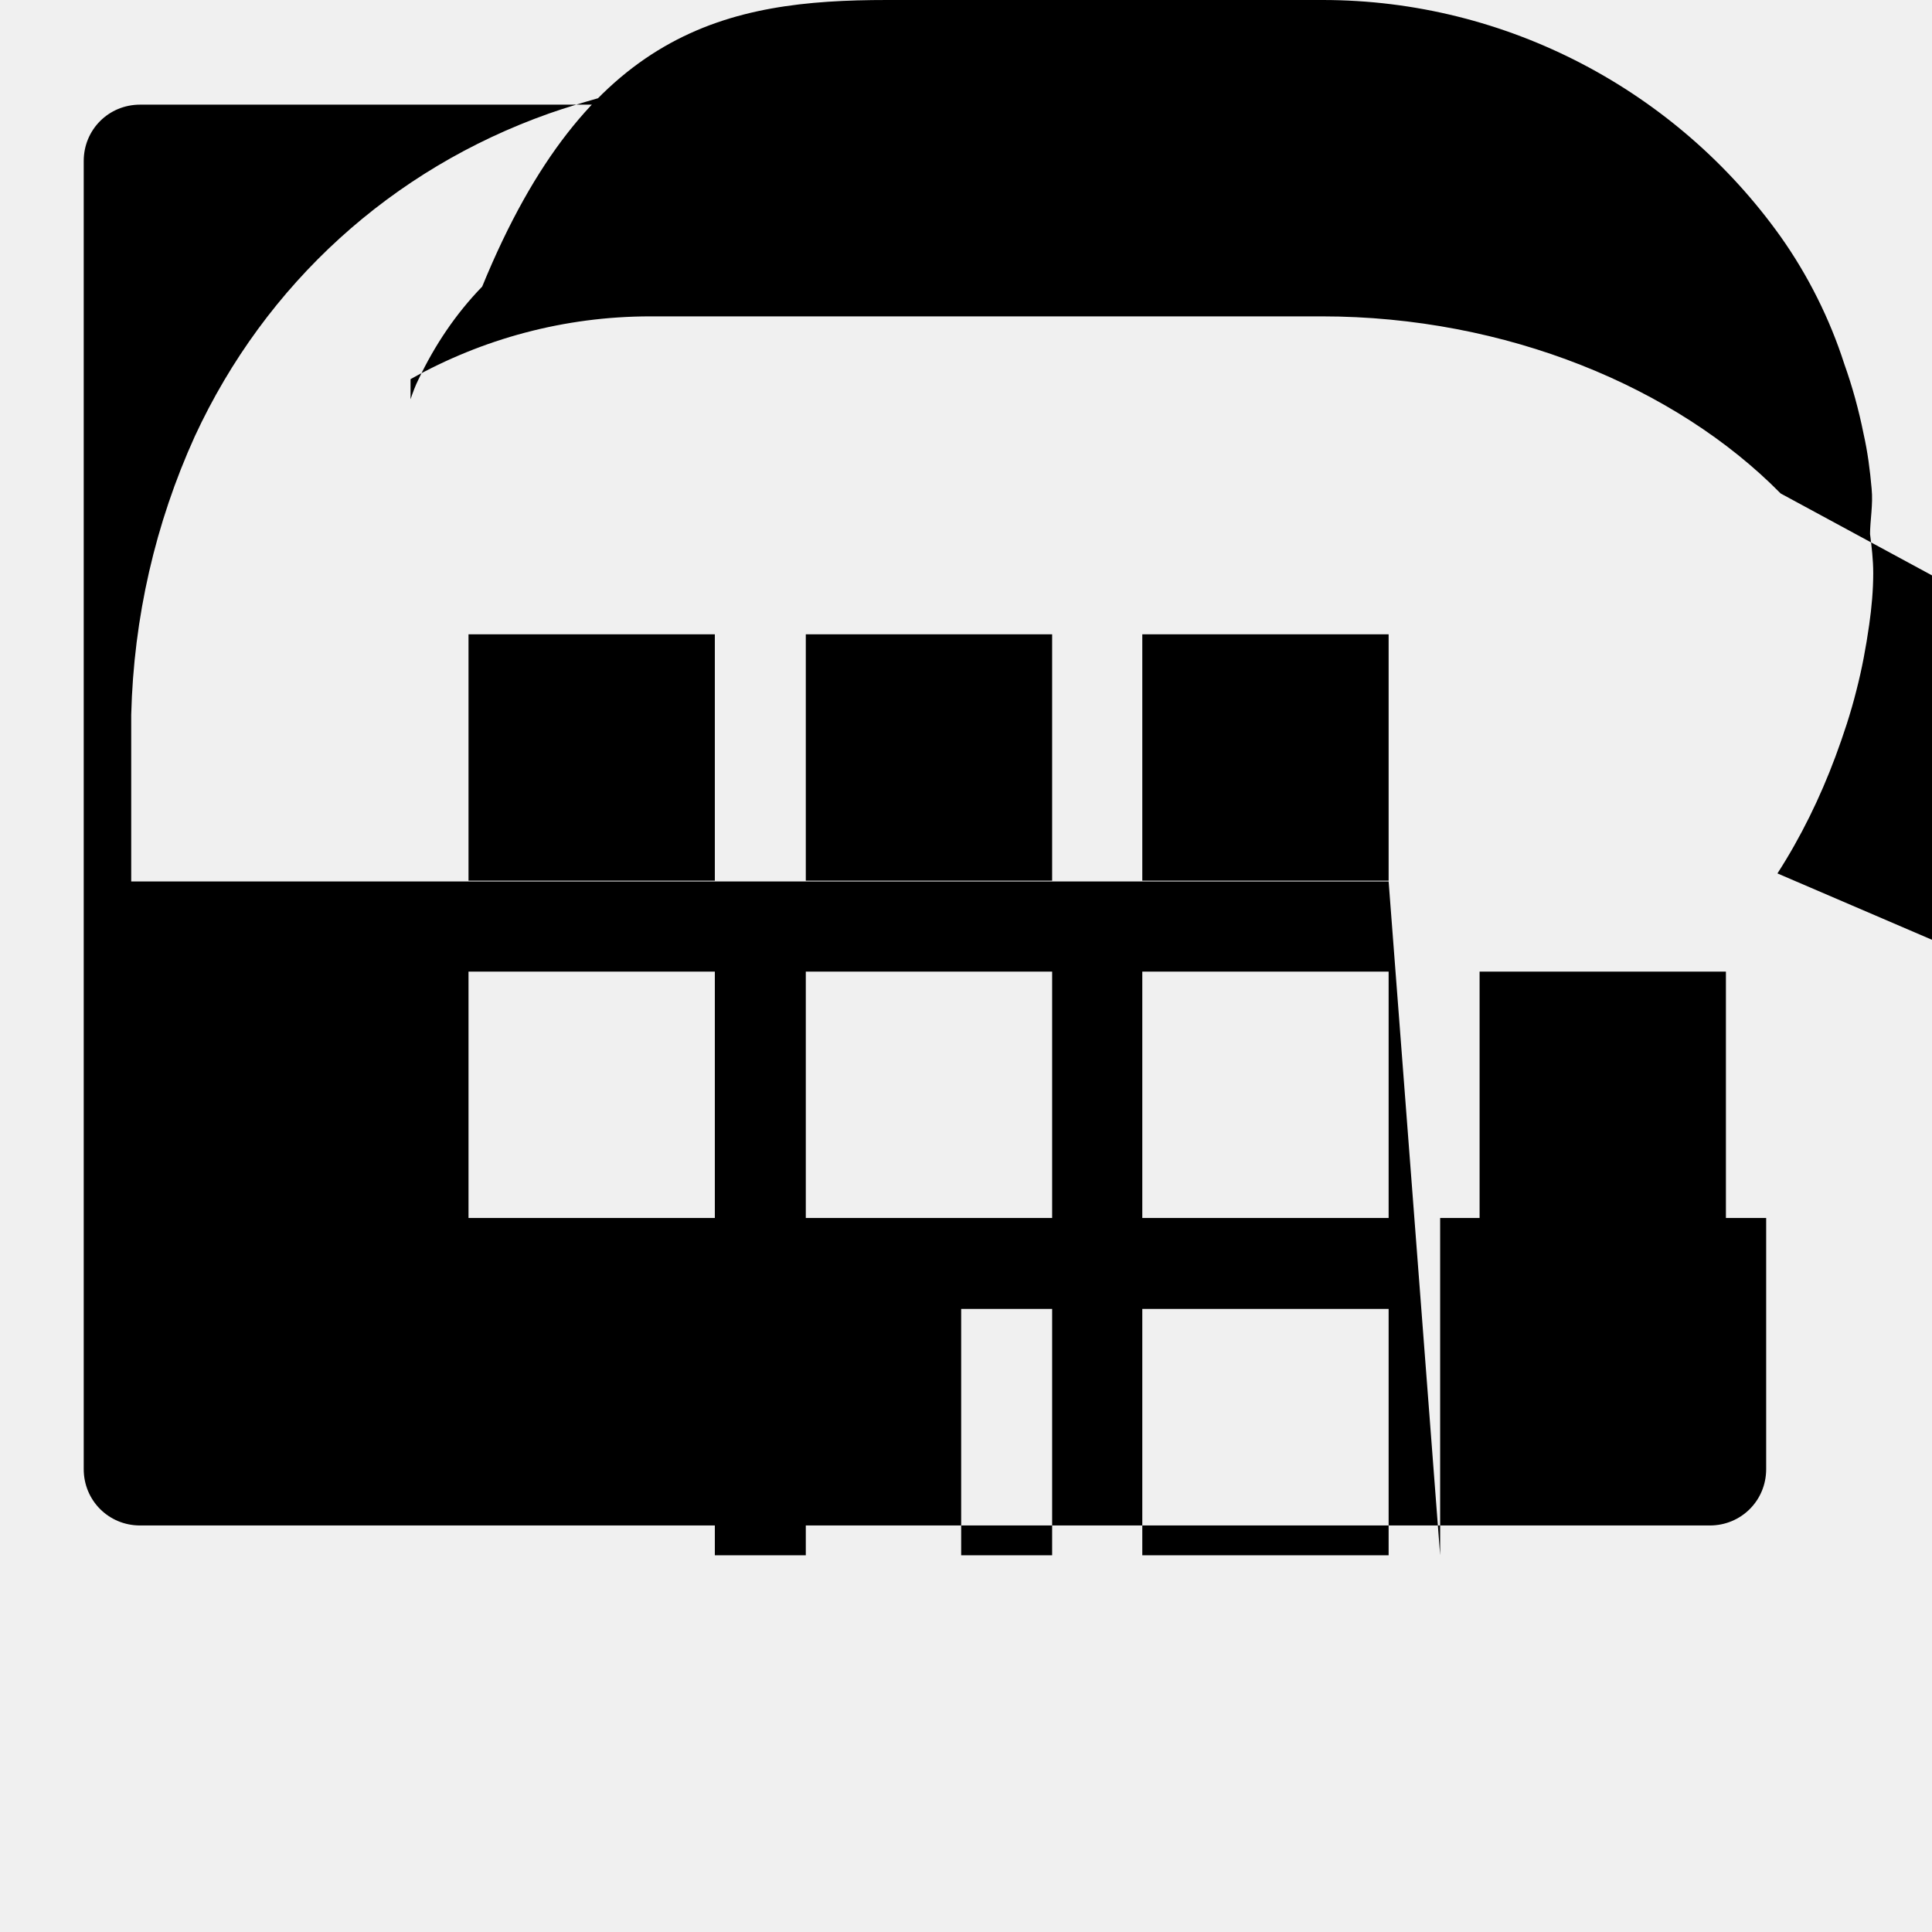
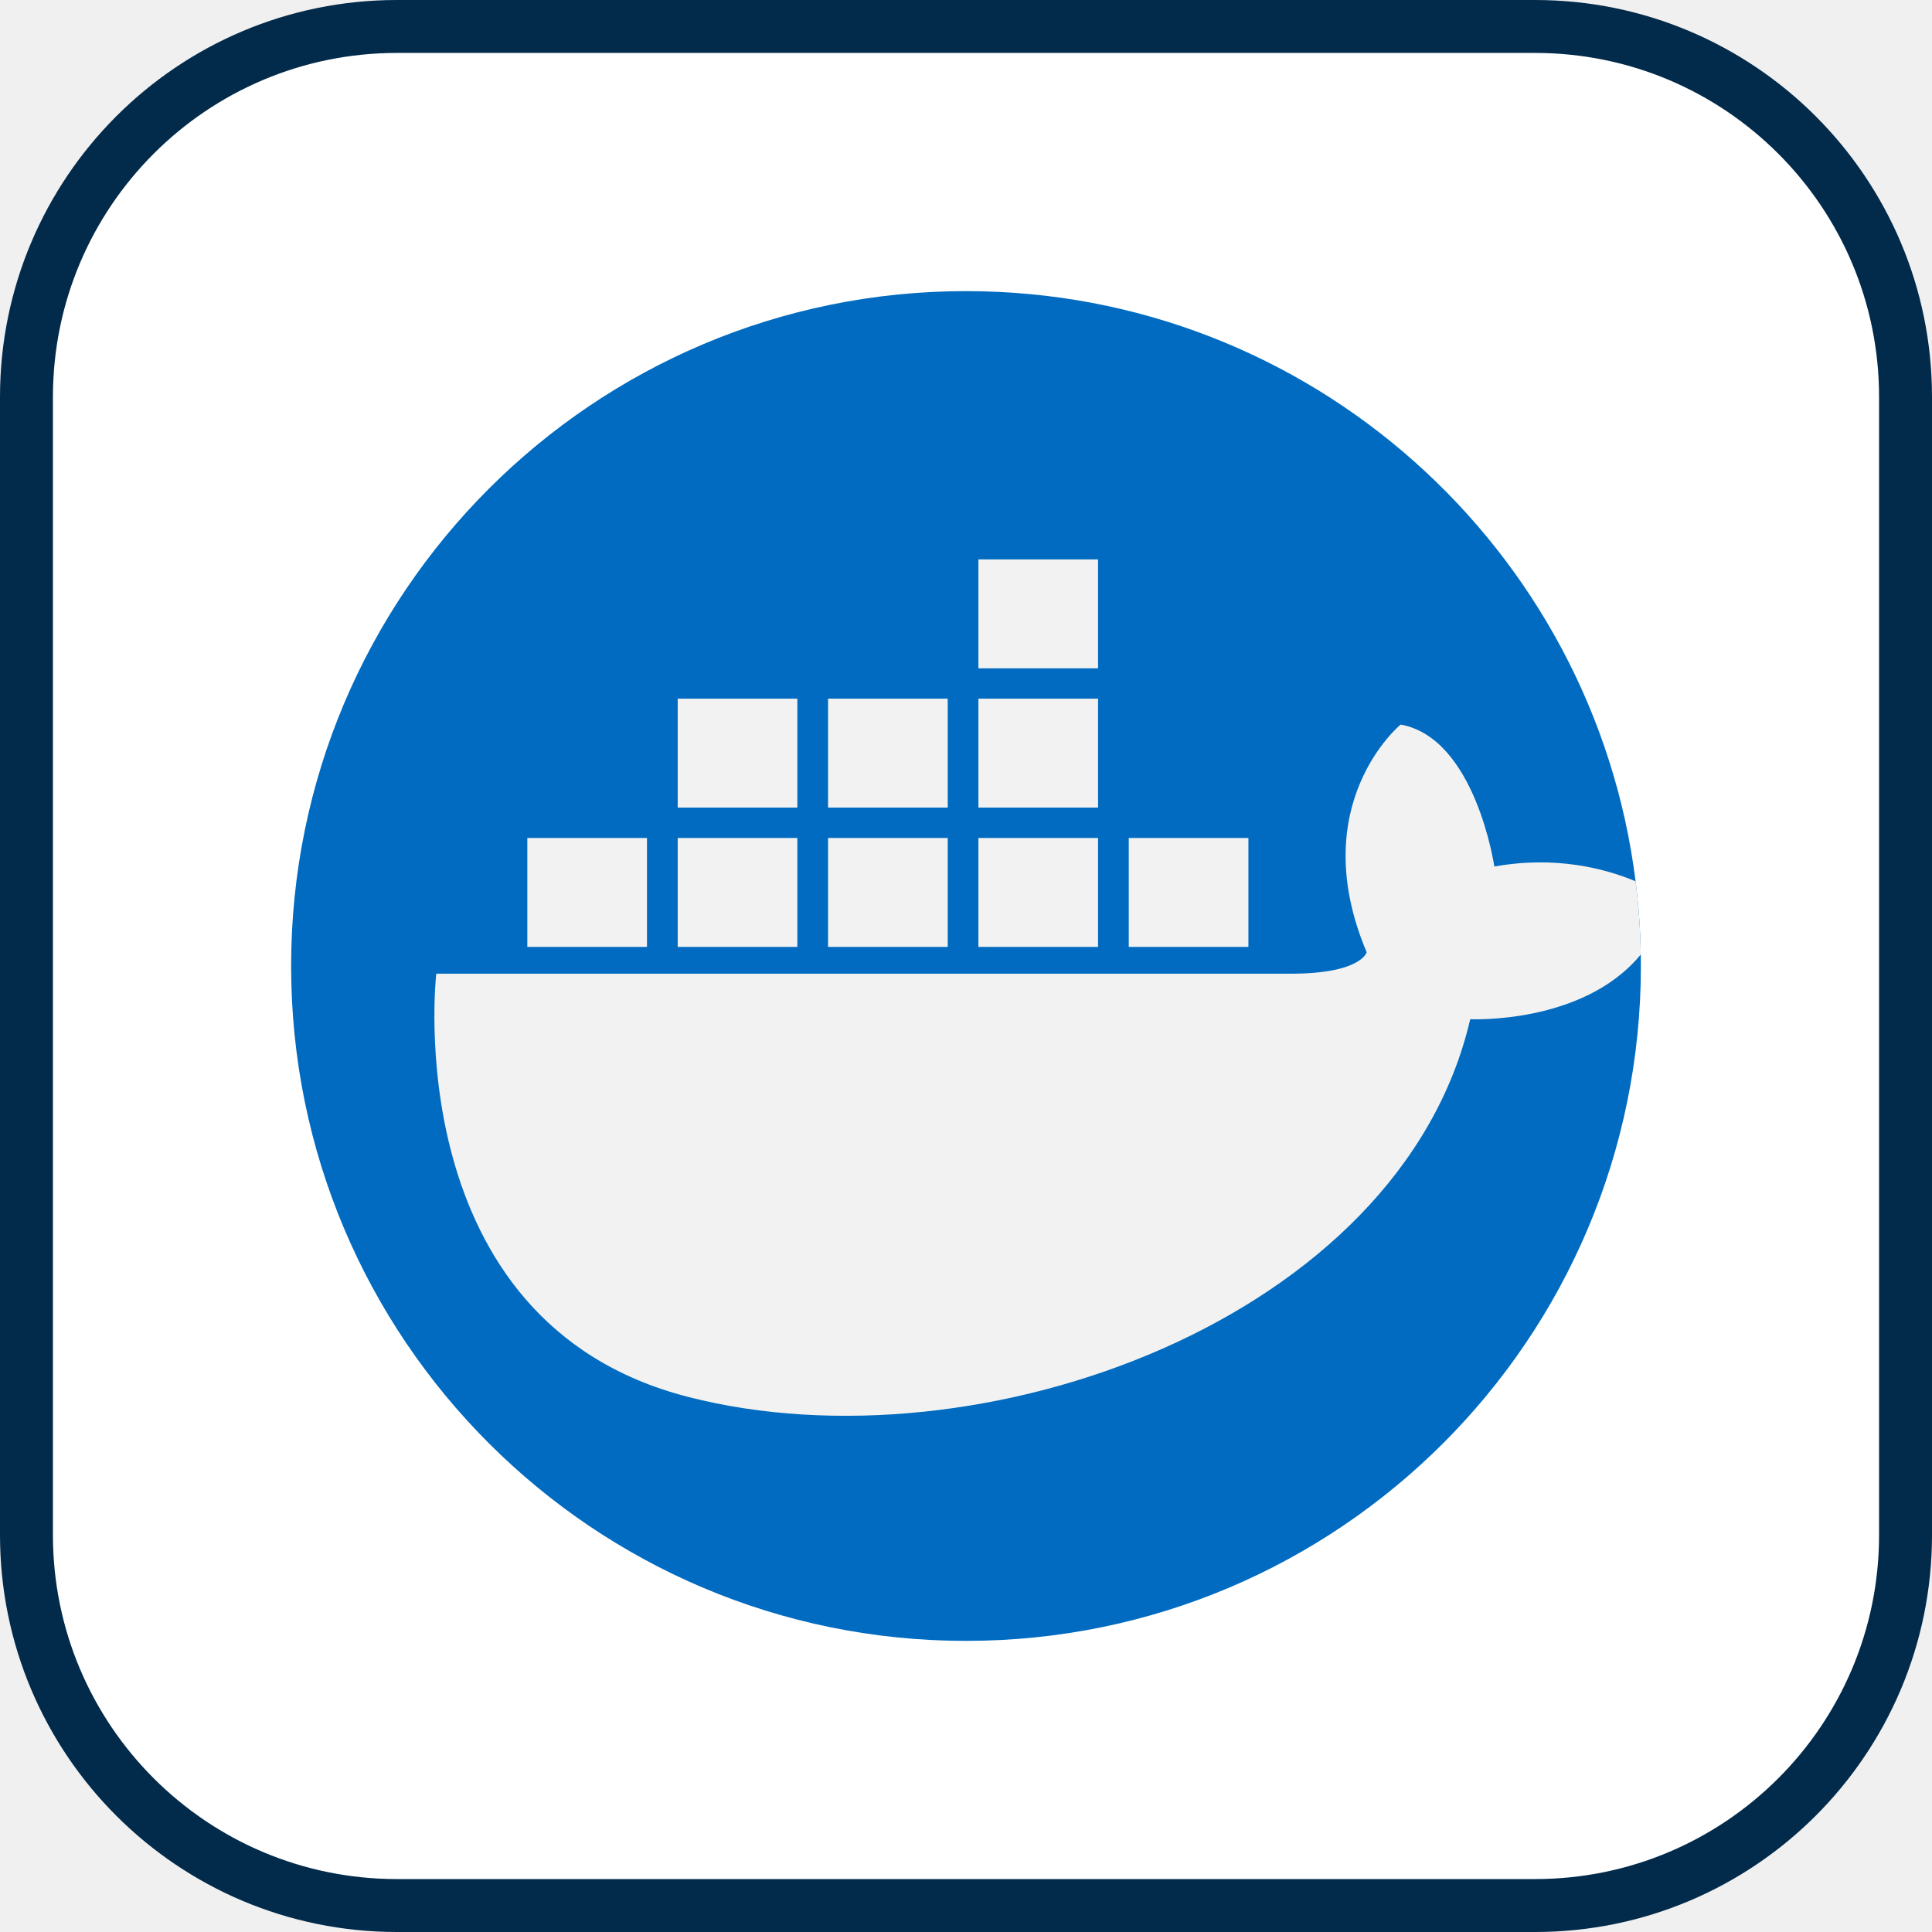
- <svg xmlns="http://www.w3.org/2000/svg" width="24" height="24" viewBox="0 0 24 24" fill="currentColor">
-   <path d="M22.12 6.13c-1.3-1.32-3.41-2.2-5.7-2.2H8.08c-1.07 0-2.09.28-2.98.78v.25c.03-.09.06-.17.1-.25.2-.42.46-.81.79-1.15C7.3.36 9.03 0 11.02 0h5.41c2.29 0 4.4 1.13 5.69 2.94.34.48.61 1.02.79 1.58.1.28.18.57.24.87.05.22.08.45.1.68.02.2-.02.39-.02.58v-.02c.02.16.04.32.04.49 0 .21-.02.43-.05.64-.04.28-.09.55-.16.82-.07.28-.16.55-.26.82-.19.51-.43 1-.72 1.45l5.24 2.25c.16-.6.26-1.22.26-1.85 0-.82-.13-1.62-.38-2.37zM8.88 15.13H5.82v-3.06h3.06v3.06zm4.19 0h-3.06v-3.06h3.06v3.06zm4.18 0h-3.06v-3.06h3.06v3.06zm4.19 0h-3.06v-3.06h3.06v3.06zm-12.56 4.19h3.06v-3.06H8.88v3.06zm4.19 0h-3.06v-3.06h3.06v3.06zm4.18 0h-3.06v-3.06h3.06v3.06zm0-8.37H1.63V8.88c.03-1.21.3-2.38.79-3.46.88-1.9 2.45-3.32 4.4-4.01.2-.07.4-.13.61-.19.06.03.12.06.18.08H1.74c-.39 0-.7.31-.7.7v16.25c0 .39.31.7.7.7h19.5c.39 0 .7-.31.7-.7V15.13h-4.05v4.19zM8.88 10.94H5.82V7.88h3.06v3.06zm4.19 0h-3.06V7.88h3.06v3.06zm4.18 0h-3.06V7.88h3.06v3.06z" />
+ <svg xmlns="http://www.w3.org/2000/svg" width="800px" height="800px" viewBox="0 0 73 73" version="1.1">
+   <defs>
+ 
+ </defs>
+   <g id="databases-and-servers/servers/docker" stroke="none" stroke-width="1" fill="none" fill-rule="evenodd">
+     <g id="container" transform="translate(2, 2)" fill="#FFFFFF" fill-rule="nonzero" stroke="#022A4A" stroke-width="2">
+       <rect id="mask" x="-1" y="-1" width="71" height="71" rx="14">
+ 
+ </rect>
+     </g>
+     <g id="docker" transform="translate(11, 11)" fill-rule="nonzero">
+       <path d="M51,25.5 C51,39.583 39.583,51 25.5,51 C11.417,51 0,39.583 0,25.5 C0,11.417 11.417,0 25.5,0 C38.499,0 49.225,9.726 50.8,22.298 C50.915,23.207 50.981,24.13 50.996,25.066 C50.999,25.211 51,25.355 51,25.5 Z" id="Shape" fill="#006BC0">
+ 
+ </path>
+       <g id="Group" transform="translate(5.378906, 10.06055)" fill="#F2F2F2">
+         <path d="M45.617,15.005 C43.44,17.657 39.173,17.45 39.173,17.45 C36.542,28.786 20.652,34.555 9.619,31.721 C-1.412,28.888 0.105,15.73 0.105,15.73 L32.392,15.73 C35.057,15.73 35.26,14.92 35.26,14.92 C32.898,9.319 36.542,6.317 36.542,6.317 C39.376,6.824 40.084,11.681 40.084,11.681 C42.41,11.264 44.278,11.76 45.421,12.238 C45.536,13.147 45.602,14.07 45.617,15.005 Z" id="Shape">
+ 
+ </path>
+         <rect id="Rectangle-path" x="3.546" y="10.602" width="4.521" height="4.116">
+ 
+ </rect>
+         <rect id="Rectangle-path" x="9.228" y="10.602" width="4.521" height="4.116">
+ 
+ </rect>
+         <rect id="Rectangle-path" x="26.271" y="10.602" width="4.521" height="4.116">
+ 
+ </rect>
+         <rect id="Rectangle-path" x="20.59" y="10.602" width="4.521" height="4.116">
+ 
+ </rect>
+         <rect id="Rectangle-path" x="20.59" y="0.076" width="4.521" height="4.116">
+ 
+ </rect>
+         <rect id="Rectangle-path" x="14.909" y="10.602" width="4.521" height="4.116">
+ 
+ </rect>
+         <rect id="Rectangle-path" x="9.228" y="5.338" width="4.521" height="4.116">
+ 
+ </rect>
+         <rect id="Rectangle-path" x="20.59" y="5.338" width="4.521" height="4.116">
+ 
+ </rect>
+         <rect id="Rectangle-path" x="14.909" y="5.338" width="4.521" height="4.116">
+ 
+ </rect>
+       </g>
+     </g>
+   </g>
</svg>
